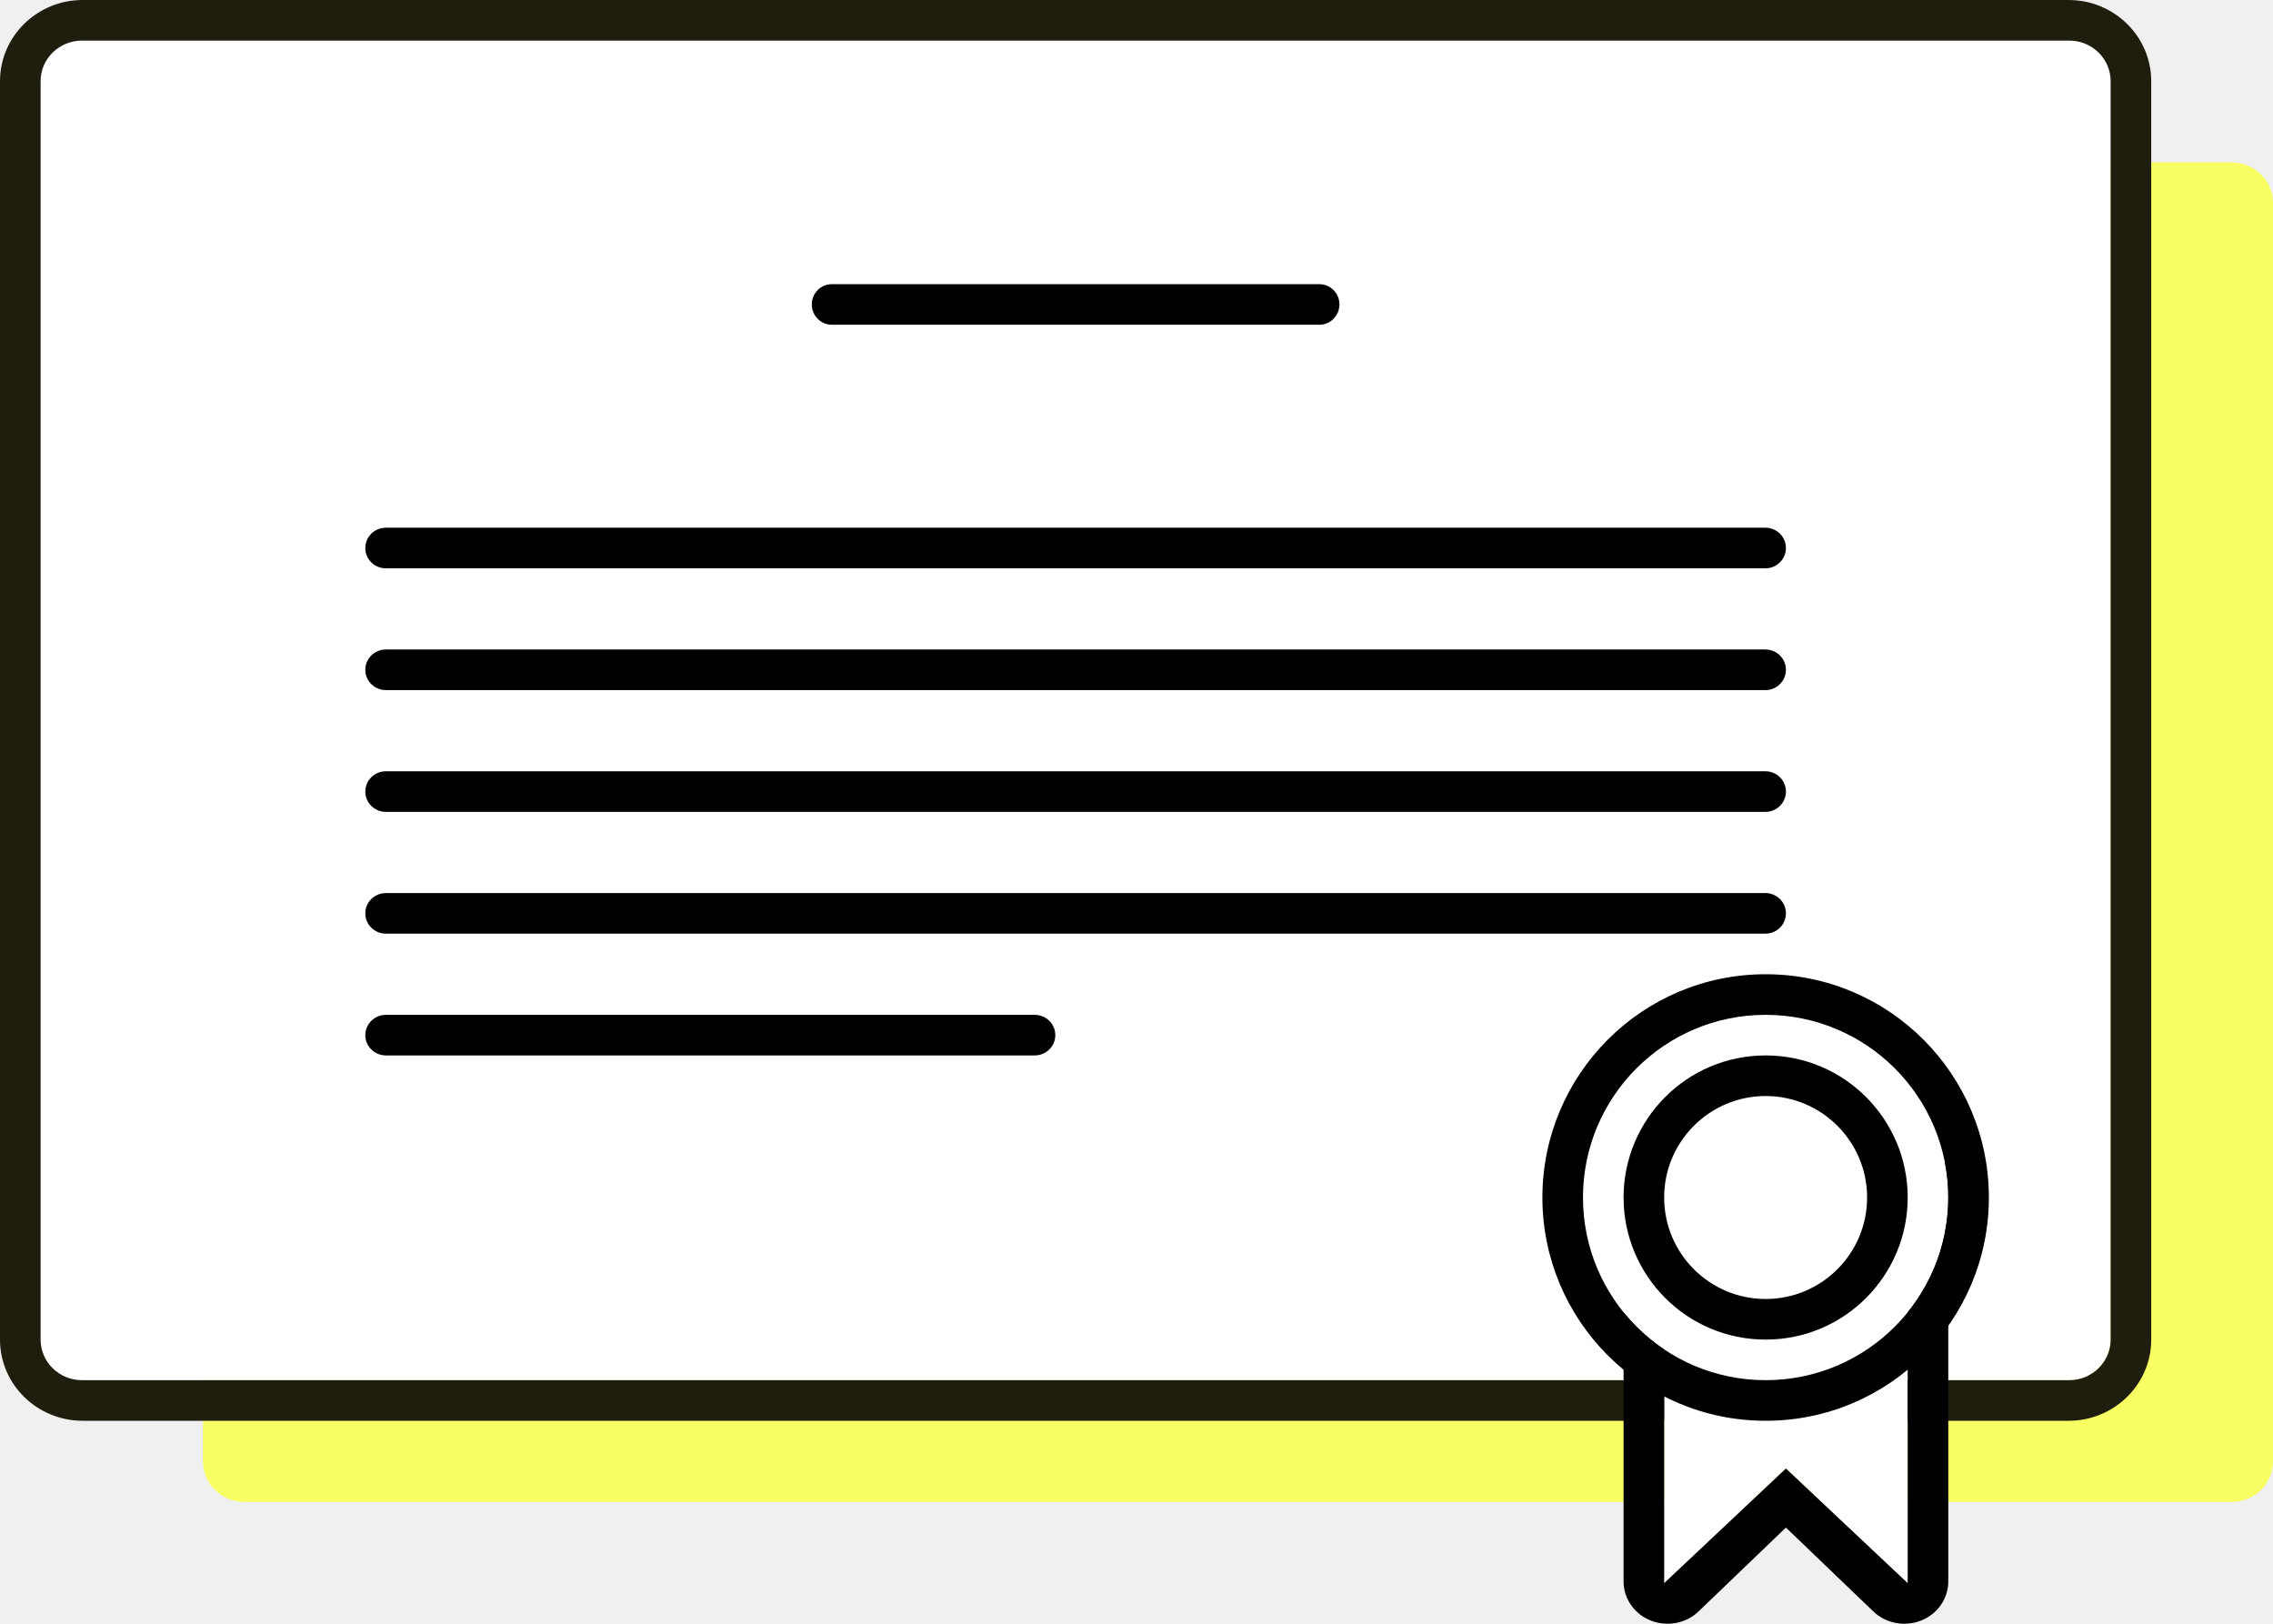
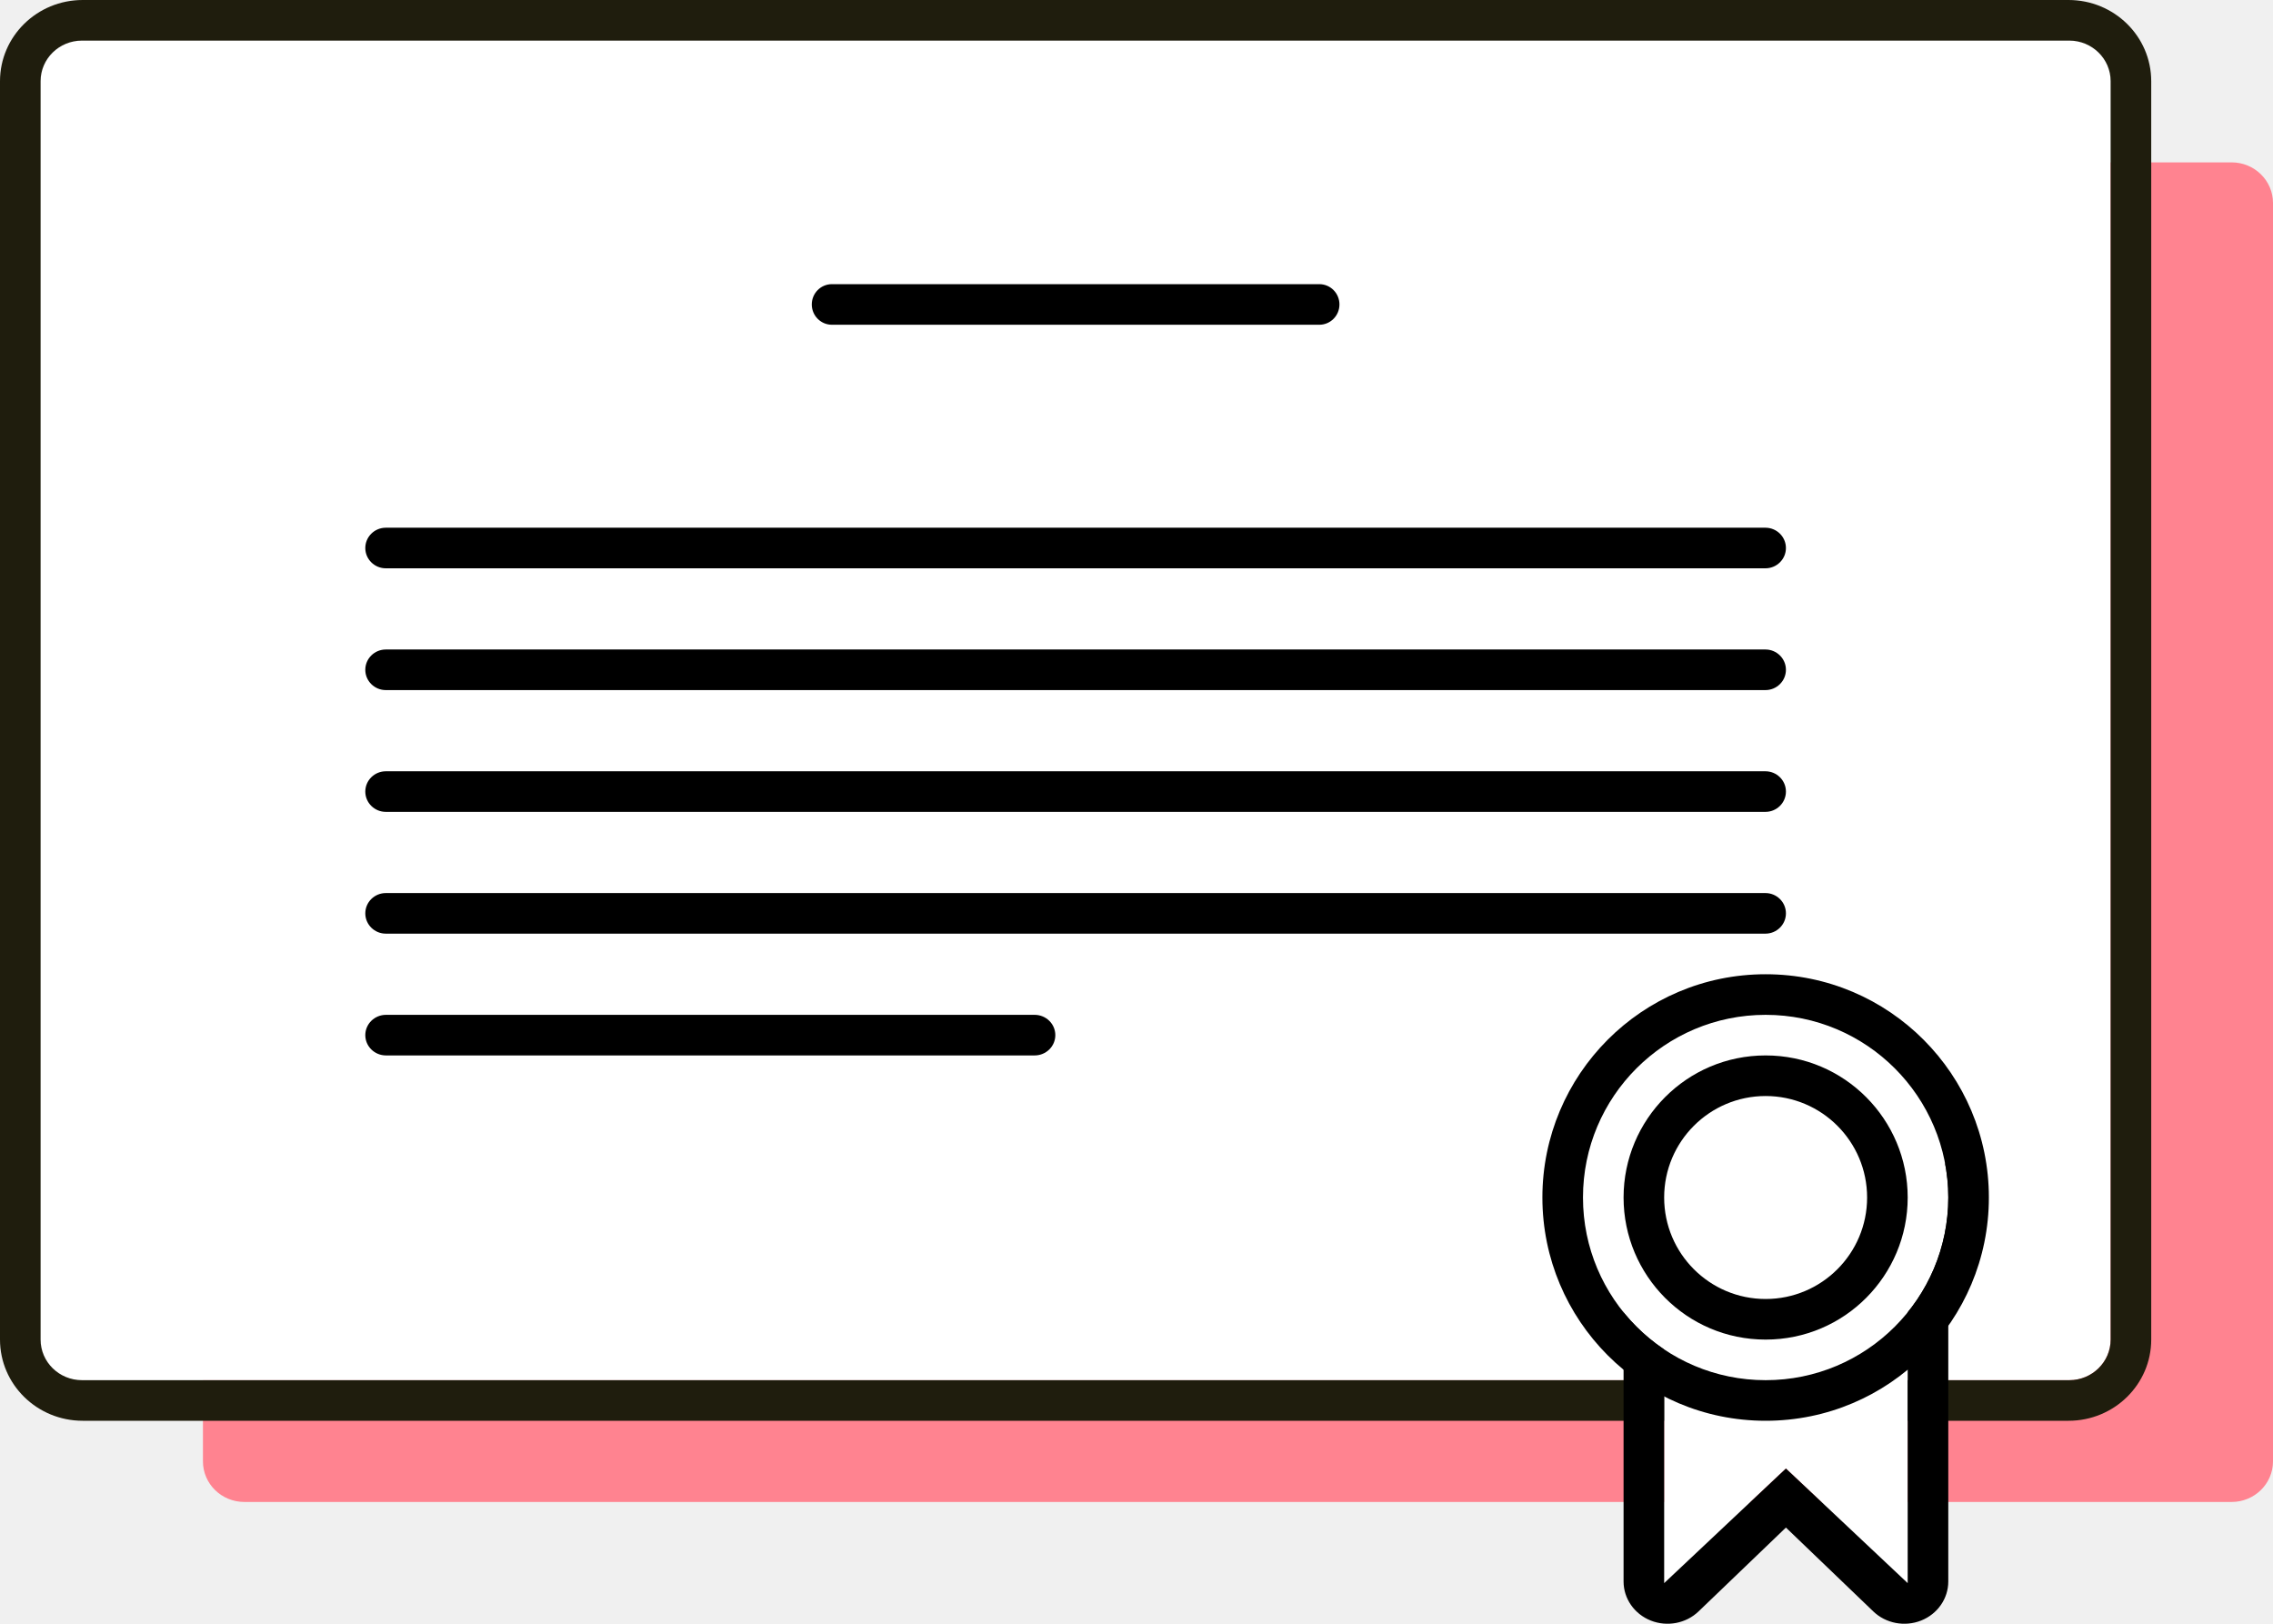
<svg xmlns="http://www.w3.org/2000/svg" width="42" height="30" viewBox="0 0 42 30" fill="none">
-   <path d="M3.75 3.75C3.75 3.336 4.092 3 4.515 3H41.236C41.657 3 42 3.336 42 3.75V27C42 27.414 41.657 27.75 41.236 27.75H4.515C4.092 27.75 3.75 27.414 3.75 27V3.75Z" fill="#F7FF62" />
+   <path d="M3.75 3.75C3.75 3.336 4.092 3 4.515 3H41.236C41.657 3 42 3.336 42 3.75V27C42 27.414 41.657 27.75 41.236 27.75H4.515C4.092 27.75 3.75 27.414 3.75 27V3.75Z" fill="#FF8390" />
  <path d="M0.75 1.5C0.75 1.086 1.092 0.75 1.515 0.75H38.236C38.657 0.75 39 1.086 39 1.5V24.75C39 25.164 38.657 25.5 38.236 25.5H1.515C1.092 25.5 0.75 25.164 0.75 24.75V1.5Z" fill="white" />
  <path fill-rule="evenodd" clip-rule="evenodd" d="M1.528 0H38.222C39.066 0 39.75 0.672 39.75 1.501V24.749C39.75 25.578 39.066 26.25 38.222 26.25H1.528C0.684 26.25 0 25.578 0 24.749V1.501C0 0.672 0.684 0 1.528 0ZM1.515 0.75C1.092 0.75 0.75 1.086 0.75 1.5V24.75C0.75 25.164 1.092 25.5 1.515 25.5H38.236C38.657 25.5 39 25.164 39 24.75V1.5C39 1.086 38.657 0.75 38.236 0.75H1.515Z" fill="#1F1D0D" />
  <path fill-rule="evenodd" clip-rule="evenodd" d="M6.75 10.125C6.75 9.918 6.92 9.75 7.129 9.75H32.621C32.83 9.75 33 9.918 33 10.125C33 10.332 32.83 10.5 32.621 10.5H7.129C6.92 10.5 6.75 10.332 6.75 10.125Z" fill="black" />
  <path fill-rule="evenodd" clip-rule="evenodd" d="M15 5.625C15 5.418 15.166 5.25 15.372 5.25H24.378C24.584 5.25 24.75 5.418 24.75 5.625C24.75 5.832 24.584 6 24.378 6H15.372C15.166 6 15 5.832 15 5.625Z" fill="black" />
  <path fill-rule="evenodd" clip-rule="evenodd" d="M6.75 12.375C6.75 12.168 6.92 12 7.129 12H32.621C32.83 12 33 12.168 33 12.375C33 12.582 32.83 12.75 32.621 12.75H7.129C6.92 12.75 6.75 12.582 6.75 12.375Z" fill="black" />
  <path fill-rule="evenodd" clip-rule="evenodd" d="M6.75 14.625C6.75 14.418 6.92 14.25 7.129 14.25H32.621C32.83 14.25 33 14.418 33 14.625C33 14.832 32.83 15 32.621 15H7.129C6.92 15 6.75 14.832 6.75 14.625Z" fill="black" />
  <path fill-rule="evenodd" clip-rule="evenodd" d="M6.75 16.875C6.75 16.668 6.92 16.5 7.129 16.5H32.621C32.83 16.5 33 16.668 33 16.875C33 17.082 32.83 17.25 32.621 17.25H7.129C6.92 17.25 6.75 17.082 6.75 16.875Z" fill="black" />
  <path fill-rule="evenodd" clip-rule="evenodd" d="M6.75 19.125C6.75 18.918 6.921 18.75 7.132 18.75H19.118C19.329 18.75 19.5 18.918 19.5 19.125C19.5 19.332 19.329 19.5 19.118 19.5H7.132C6.921 19.5 6.75 19.332 6.75 19.125Z" fill="black" />
  <path d="M30.75 21.75H35.25V29.25L33 27.132L30.75 29.25V21.75Z" fill="white" />
  <path fill-rule="evenodd" clip-rule="evenodd" d="M30 21.78C30 21.349 30.364 21 30.812 21H35.188C35.636 21 36 21.349 36 21.78V29.22C36 29.535 35.802 29.82 35.498 29.941C35.195 30.061 34.845 29.995 34.613 29.771L33 28.223L31.387 29.771C31.155 29.995 30.805 30.061 30.502 29.941C30.198 29.82 30 29.535 30 29.22V21.78ZM33 27.132L35.25 29.25V21.75H30.75V29.25L33 27.132Z" fill="black" />
  <path d="M36 22.125C36 23.989 34.489 25.5 32.625 25.5C30.761 25.5 29.25 23.989 29.25 22.125C29.25 20.261 30.761 18.75 32.625 18.75C34.489 18.75 36 20.261 36 22.125Z" fill="white" />
  <path fill-rule="evenodd" clip-rule="evenodd" d="M36.75 22.125C36.75 24.394 34.912 26.25 32.625 26.25C30.338 26.25 28.5 24.394 28.5 22.125C28.5 19.856 30.338 18 32.625 18C34.912 18 36.75 19.856 36.75 22.125ZM32.625 25.5C34.489 25.5 36 23.989 36 22.125C36 20.261 34.489 18.75 32.625 18.75C30.761 18.75 29.25 20.261 29.25 22.125C29.25 23.989 30.761 25.5 32.625 25.5Z" fill="black" />
  <path fill-rule="evenodd" clip-rule="evenodd" d="M35.25 22.125C35.25 23.565 34.084 24.75 32.625 24.75C31.166 24.75 30 23.565 30 22.125C30 20.685 31.166 19.5 32.625 19.5C34.084 19.5 35.25 20.685 35.25 22.125ZM32.625 24C33.66 24 34.5 23.16 34.5 22.125C34.5 21.09 33.66 20.25 32.625 20.25C31.59 20.25 30.75 21.09 30.75 22.125C30.75 23.16 31.59 24 32.625 24Z" fill="black" />
</svg>
